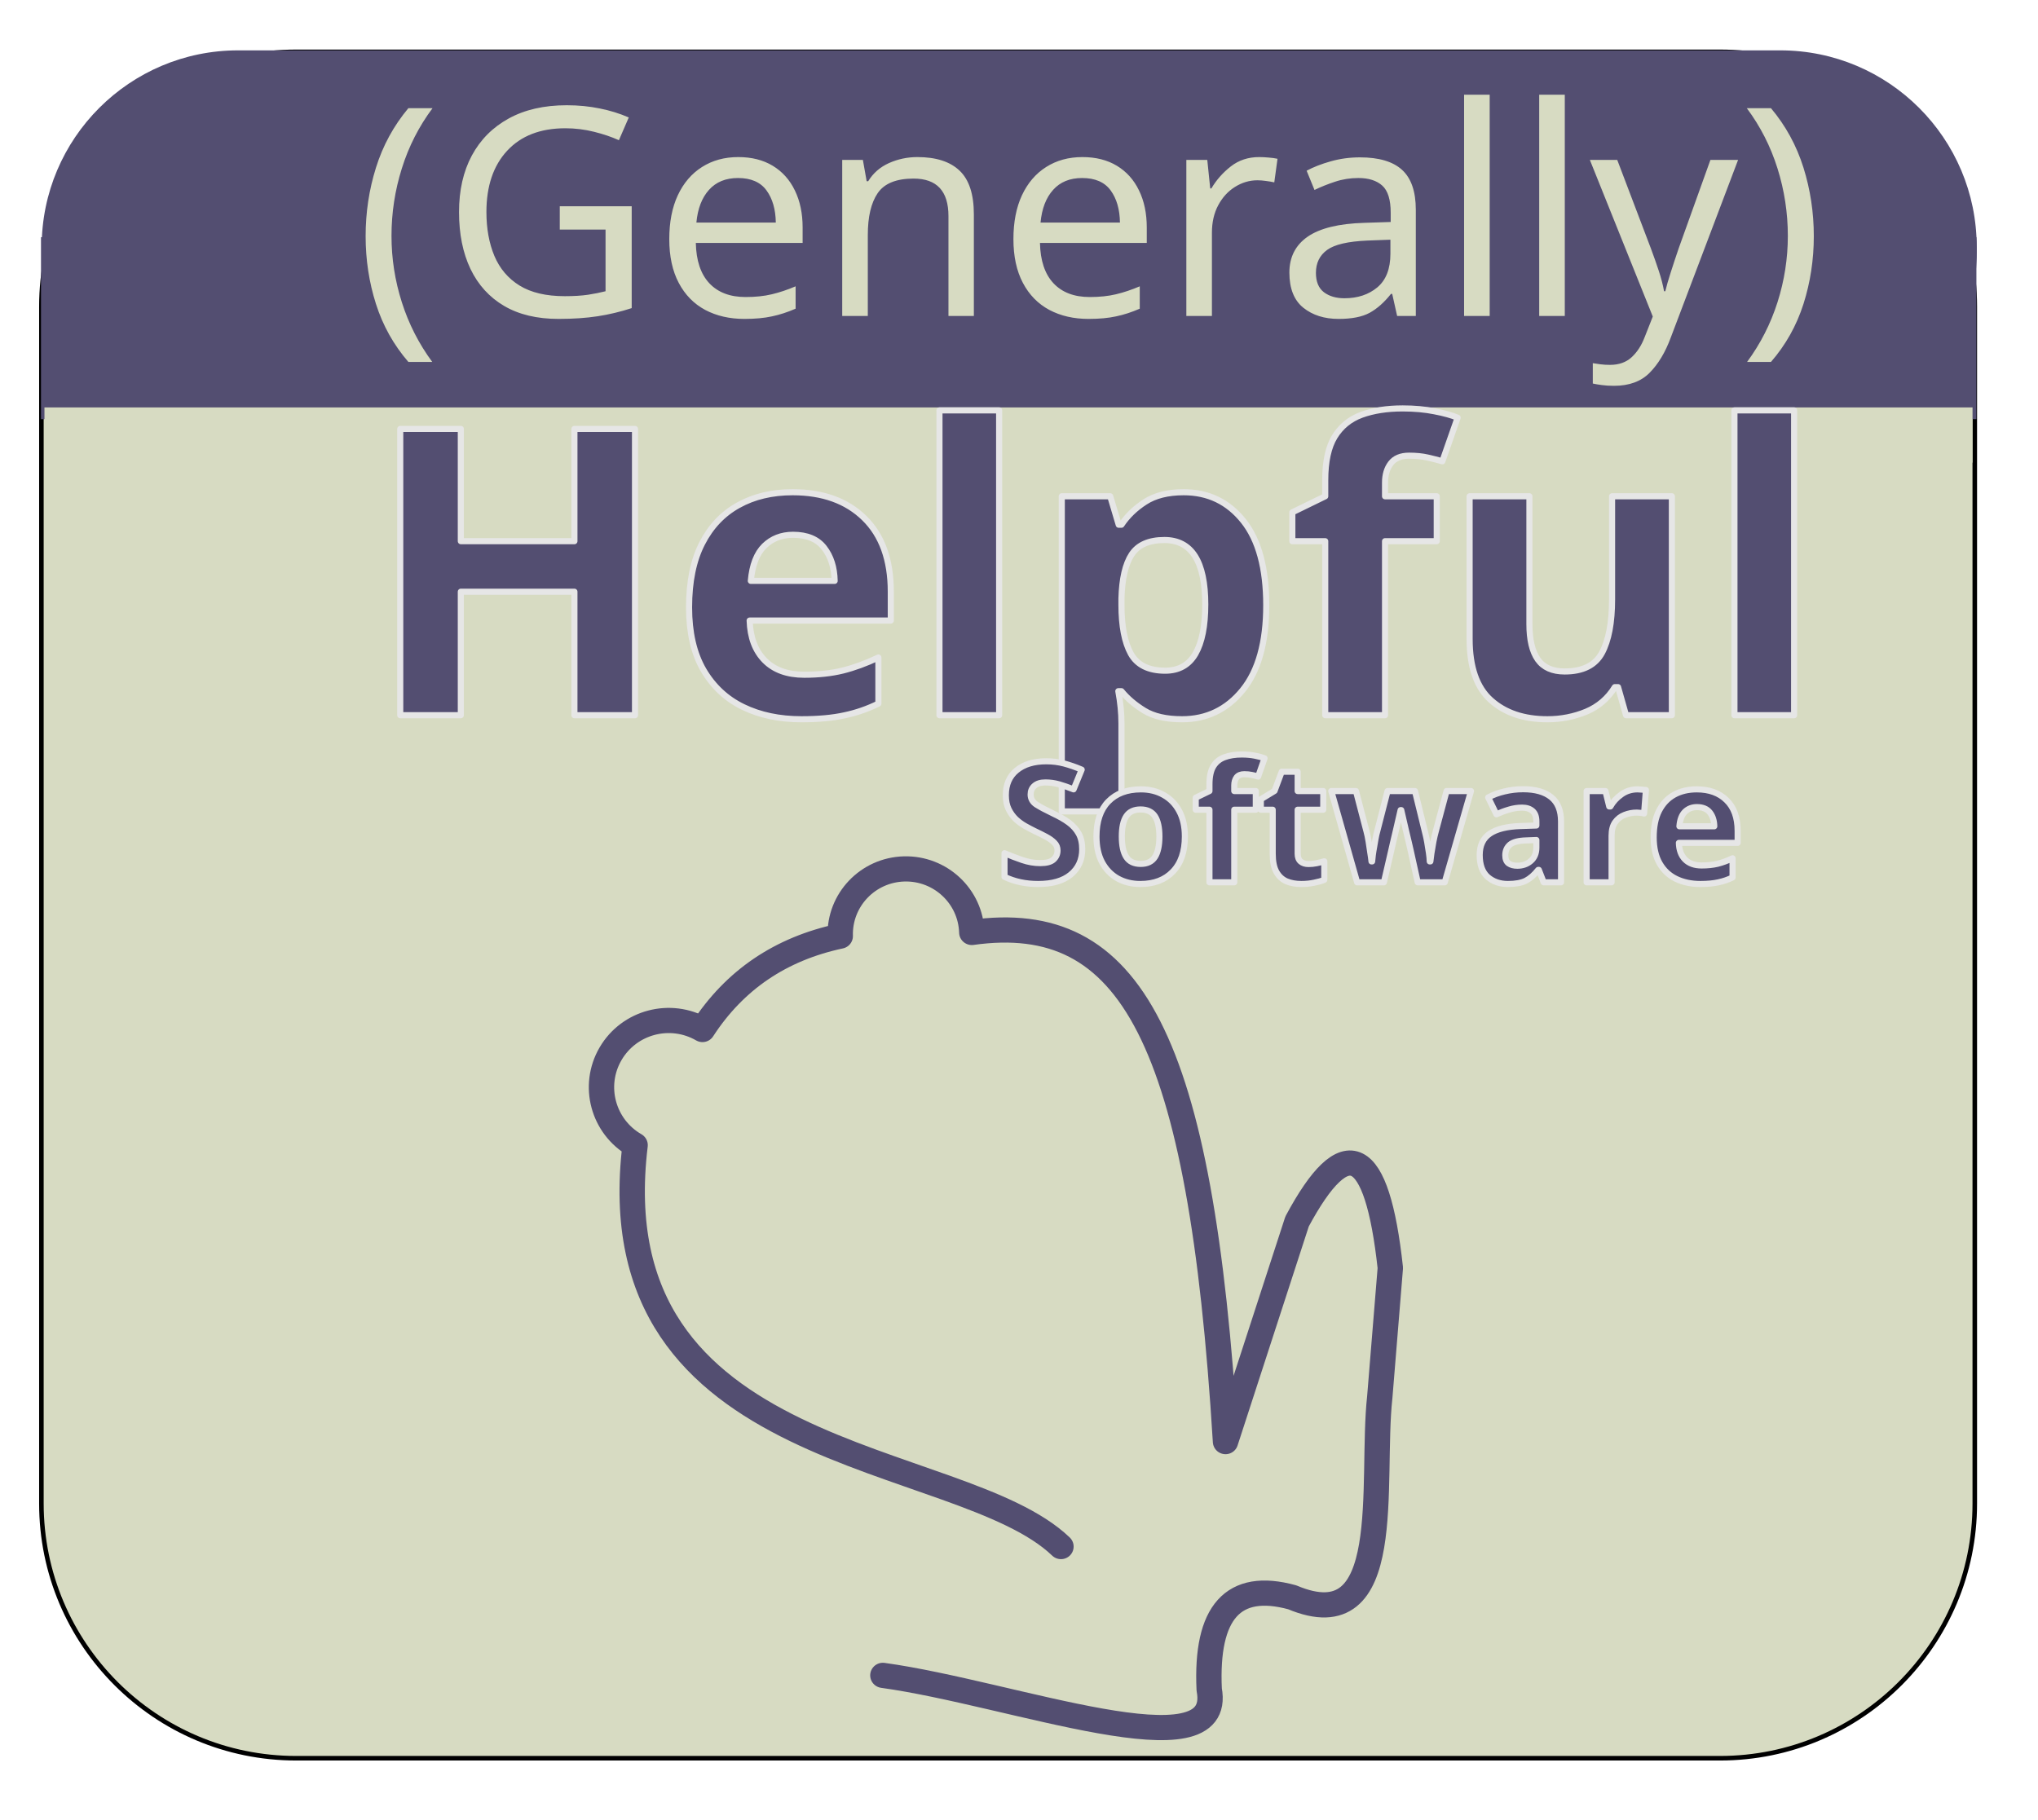
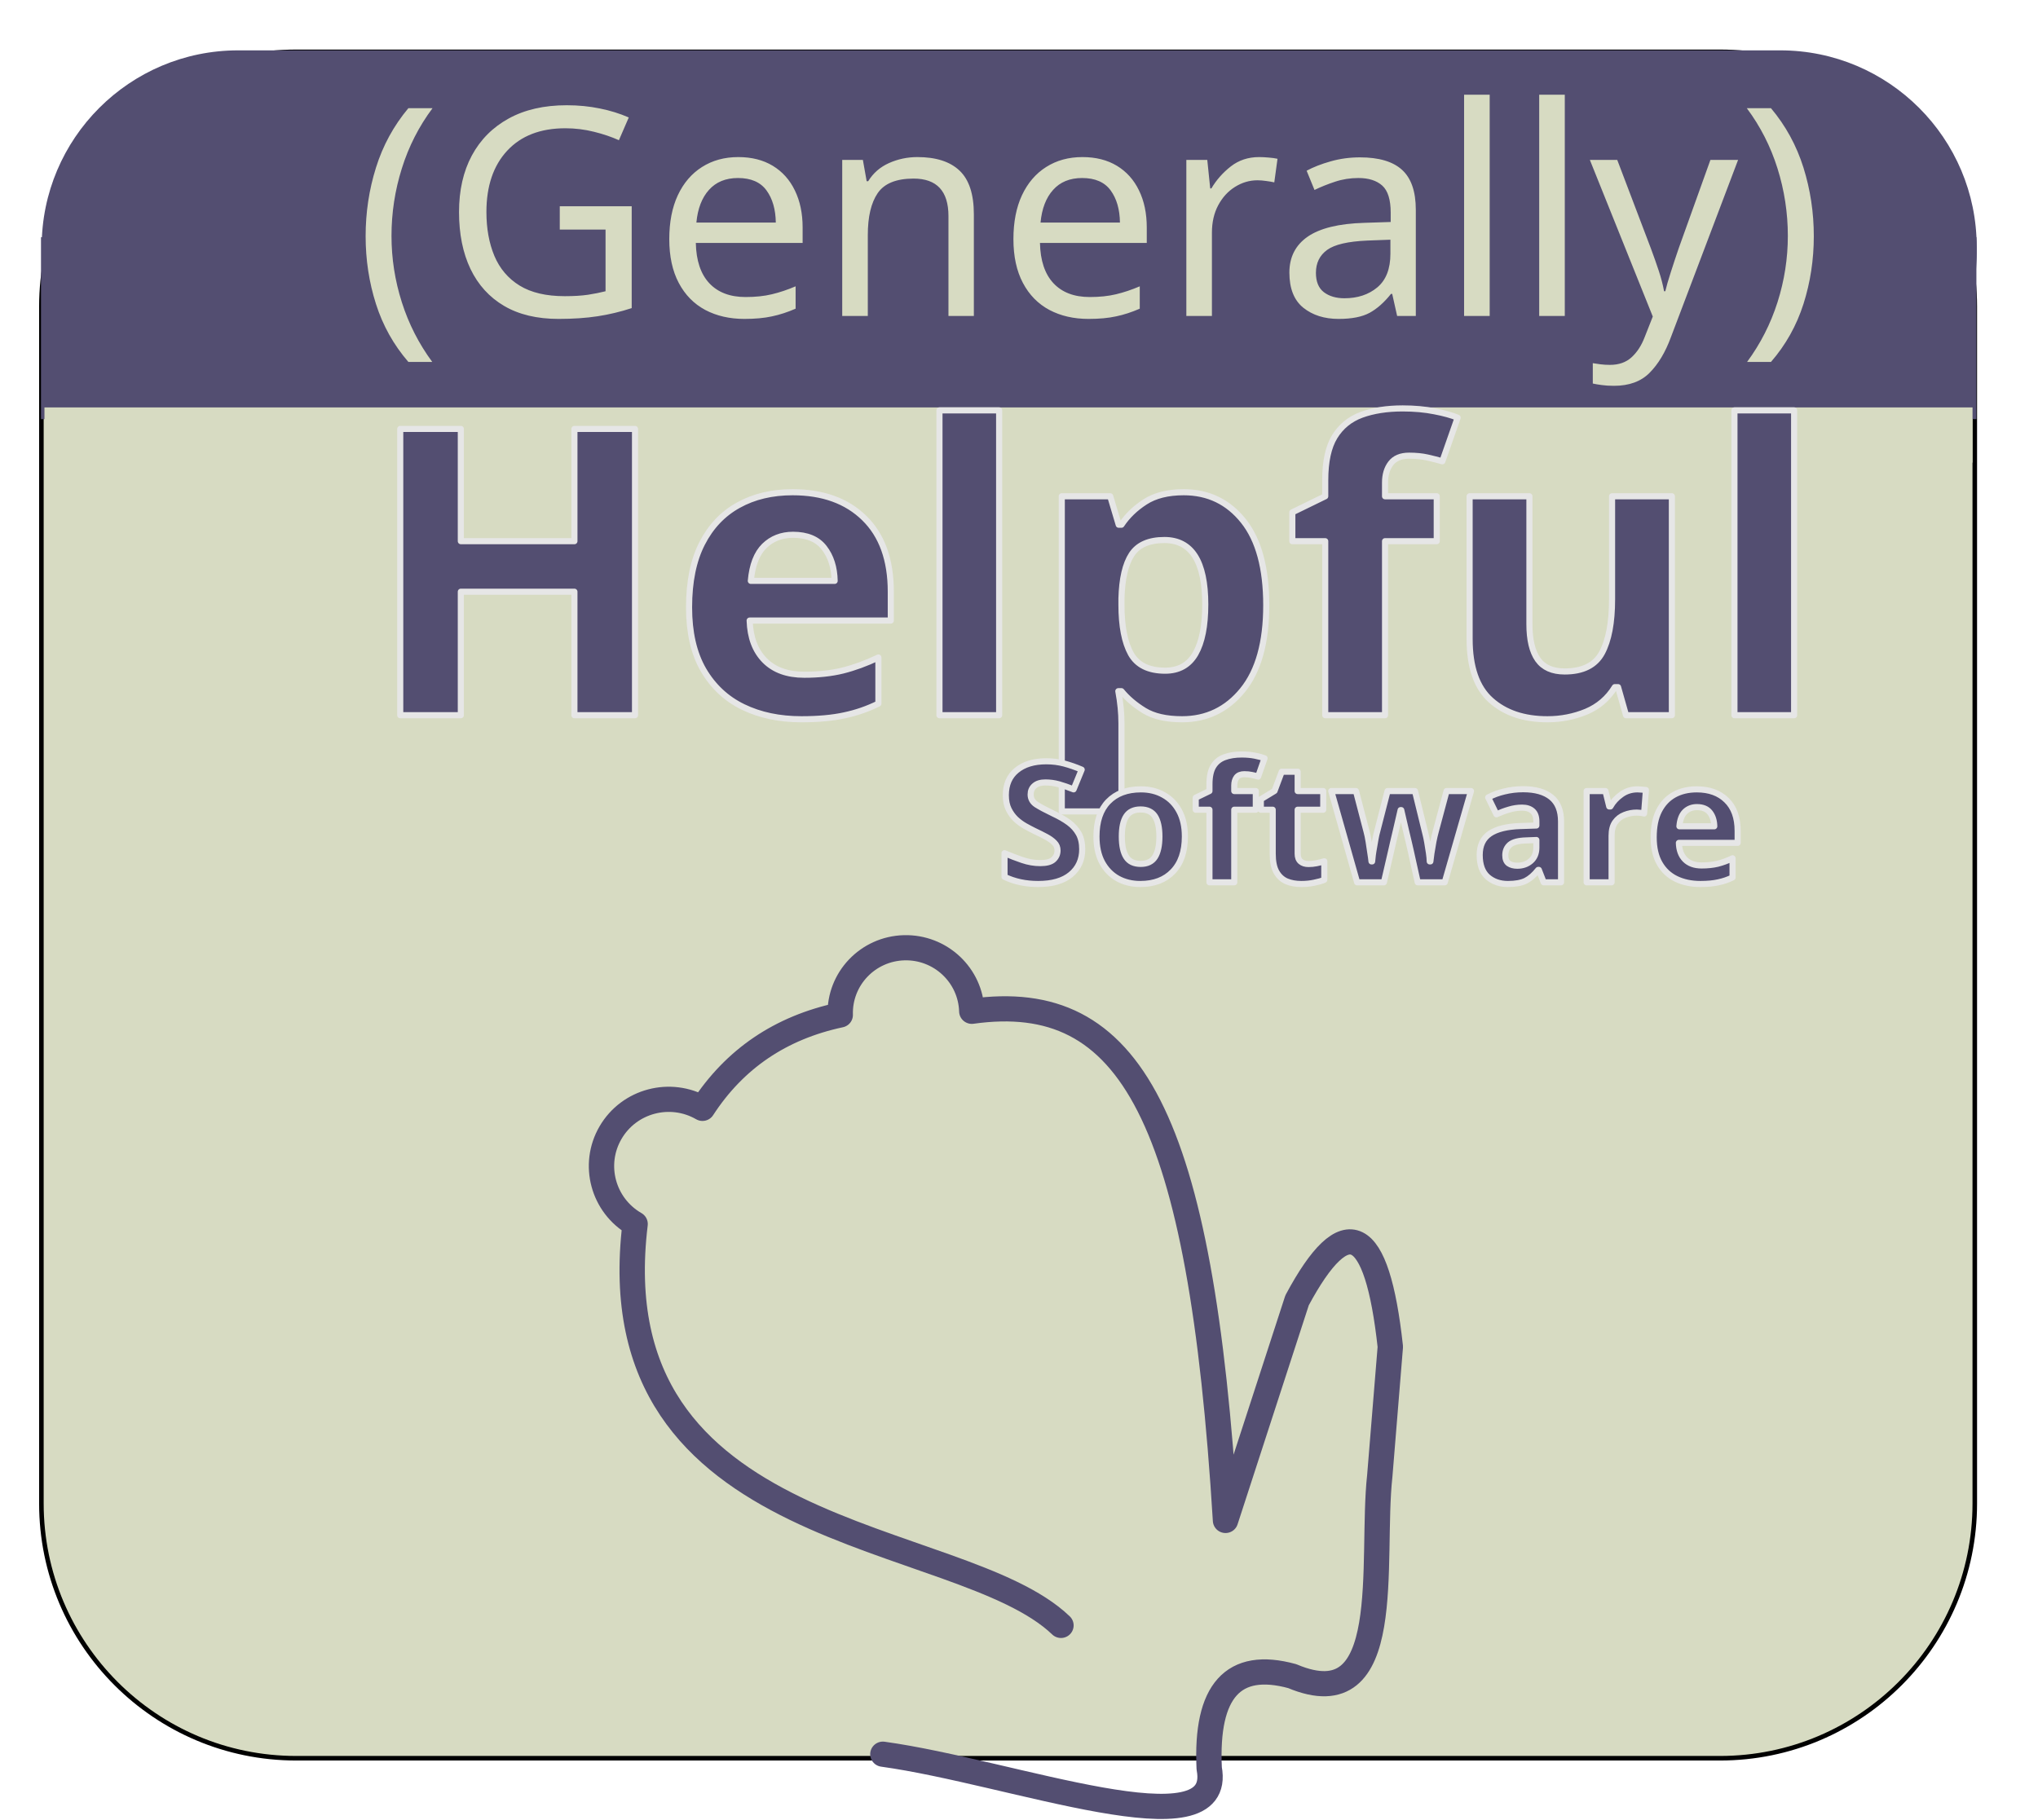
<svg xmlns="http://www.w3.org/2000/svg" width="100%" height="100%" viewBox="0 0 336 300" viewport-fill="none" version="1.1" xml:space="preserve" style="fill-rule:evenodd;clip-rule:evenodd;stroke-linecap:round;stroke-linejoin:round;stroke-miterlimit:1.414;">
  <g transform="matrix(1.39121,0,0,1.39362,-32.08,-30.5142)">
    <path d="M257.084,58.173C257.084,41.535 243.553,28.028 226.887,28.028L58.162,28.028C41.496,28.028 27.965,41.535 27.965,58.173L27.965,199.792C27.965,216.429 41.496,229.937 58.162,229.937L226.887,229.937C243.553,229.937 257.084,216.429 257.084,199.792L257.084,58.173Z" style="fill:rgb(215,219,194);stroke-width:0.54px;stroke:black;" />
  </g>
  <g transform="matrix(1.0091,0,0,0.938308,1.00259,-18.92)">
    <path d="M321.96,64.595C321.96,45.546 307.579,30.08 289.866,30.08L38.157,30.08C20.444,30.08 6.063,45.546 6.063,64.595C6.063,83.645 20.444,99.111 38.157,99.111L289.866,99.111C307.579,99.111 321.96,83.645 321.96,64.595Z" style="fill:rgb(83,78,113);" />
  </g>
  <g transform="matrix(1.00989,0,0,0.938308,0.749292,-19.92)">
    <path d="M321.96,64.595C321.96,45.546 307.59,30.08 289.891,30.08L38.132,30.08C20.433,30.08 6.063,45.546 6.063,64.595C6.063,83.645 20.433,99.111 38.132,99.111L289.891,99.111C307.59,99.111 321.96,83.645 321.96,64.595Z" style="fill:rgb(83,78,113);" />
  </g>
  <g transform="matrix(1.0439,0,0,1.0088,-11.2133,-28.1707)">
    <rect x="17.216" y="66.701" width="305.668" height="29.733" style="fill:rgb(83,78,113);" />
  </g>
  <g transform="matrix(1.00685,0,0,1.51509,0.235423,-64.5675)">
    <rect x="7.045" y="86.959" width="315.715" height="6.009" style="fill:rgb(215,219,194);" />
  </g>
-   <g transform="matrix(1,0,0,1,4,-14)">
+   <g transform="matrix(1,0,0,1,4,-1)">
    <g transform="matrix(0.593473,0.0652083,-0.0647814,0.589588,83.4378,135.895)">
      <path fill="none" stroke="rgb(83,78,113)" stroke-width="7" d="M 170 207C139 183 40 199 41 109A18 18 0 1 1 56 75Q67 53 91 45A18 18 0 1 1 127 40C170 29 193 62 212 173L225 110Q241 70 252 120L253 156 C253 180 265 223 235 214Q210 210 215 242 C222 265 161 249 125 248" />
    </g>
  </g>
  <g transform="matrix(1,0,0,1,-89.3761,-2.65339)">
    <text x="147.736px" y="54.757px" style="font-family:'SanFranciscoDisplay-Regular',system,sans-serif;font-weight:500;font-size:48px;fill:rgb(215,219,194);">(Generally)</text>
  </g>
  <g transform="matrix(1.37772,0,0,1.37772,-180.792,42.495)">
    <text x="174.807px" y="54.757px" style="font-family:'SanFranciscoDisplay-Bold',system,sans-serif;font-weight:bold;font-size:48px;fill:rgb(83,78,113);stroke-width:0.73px;stroke-linecap:butt;stroke:rgb(230,230,230);">Helpful</text>
    <text x="250.51px" y="74.757px" style="font-family:'SanFranciscoDisplay-Bold',system,sans-serif;font-weight:bold;font-size:20px;fill:rgb(83,78,113);stroke-width:0.73px;stroke-linecap:butt;stroke:rgb(230,230,230);">Software</text>
  </g>
</svg>
